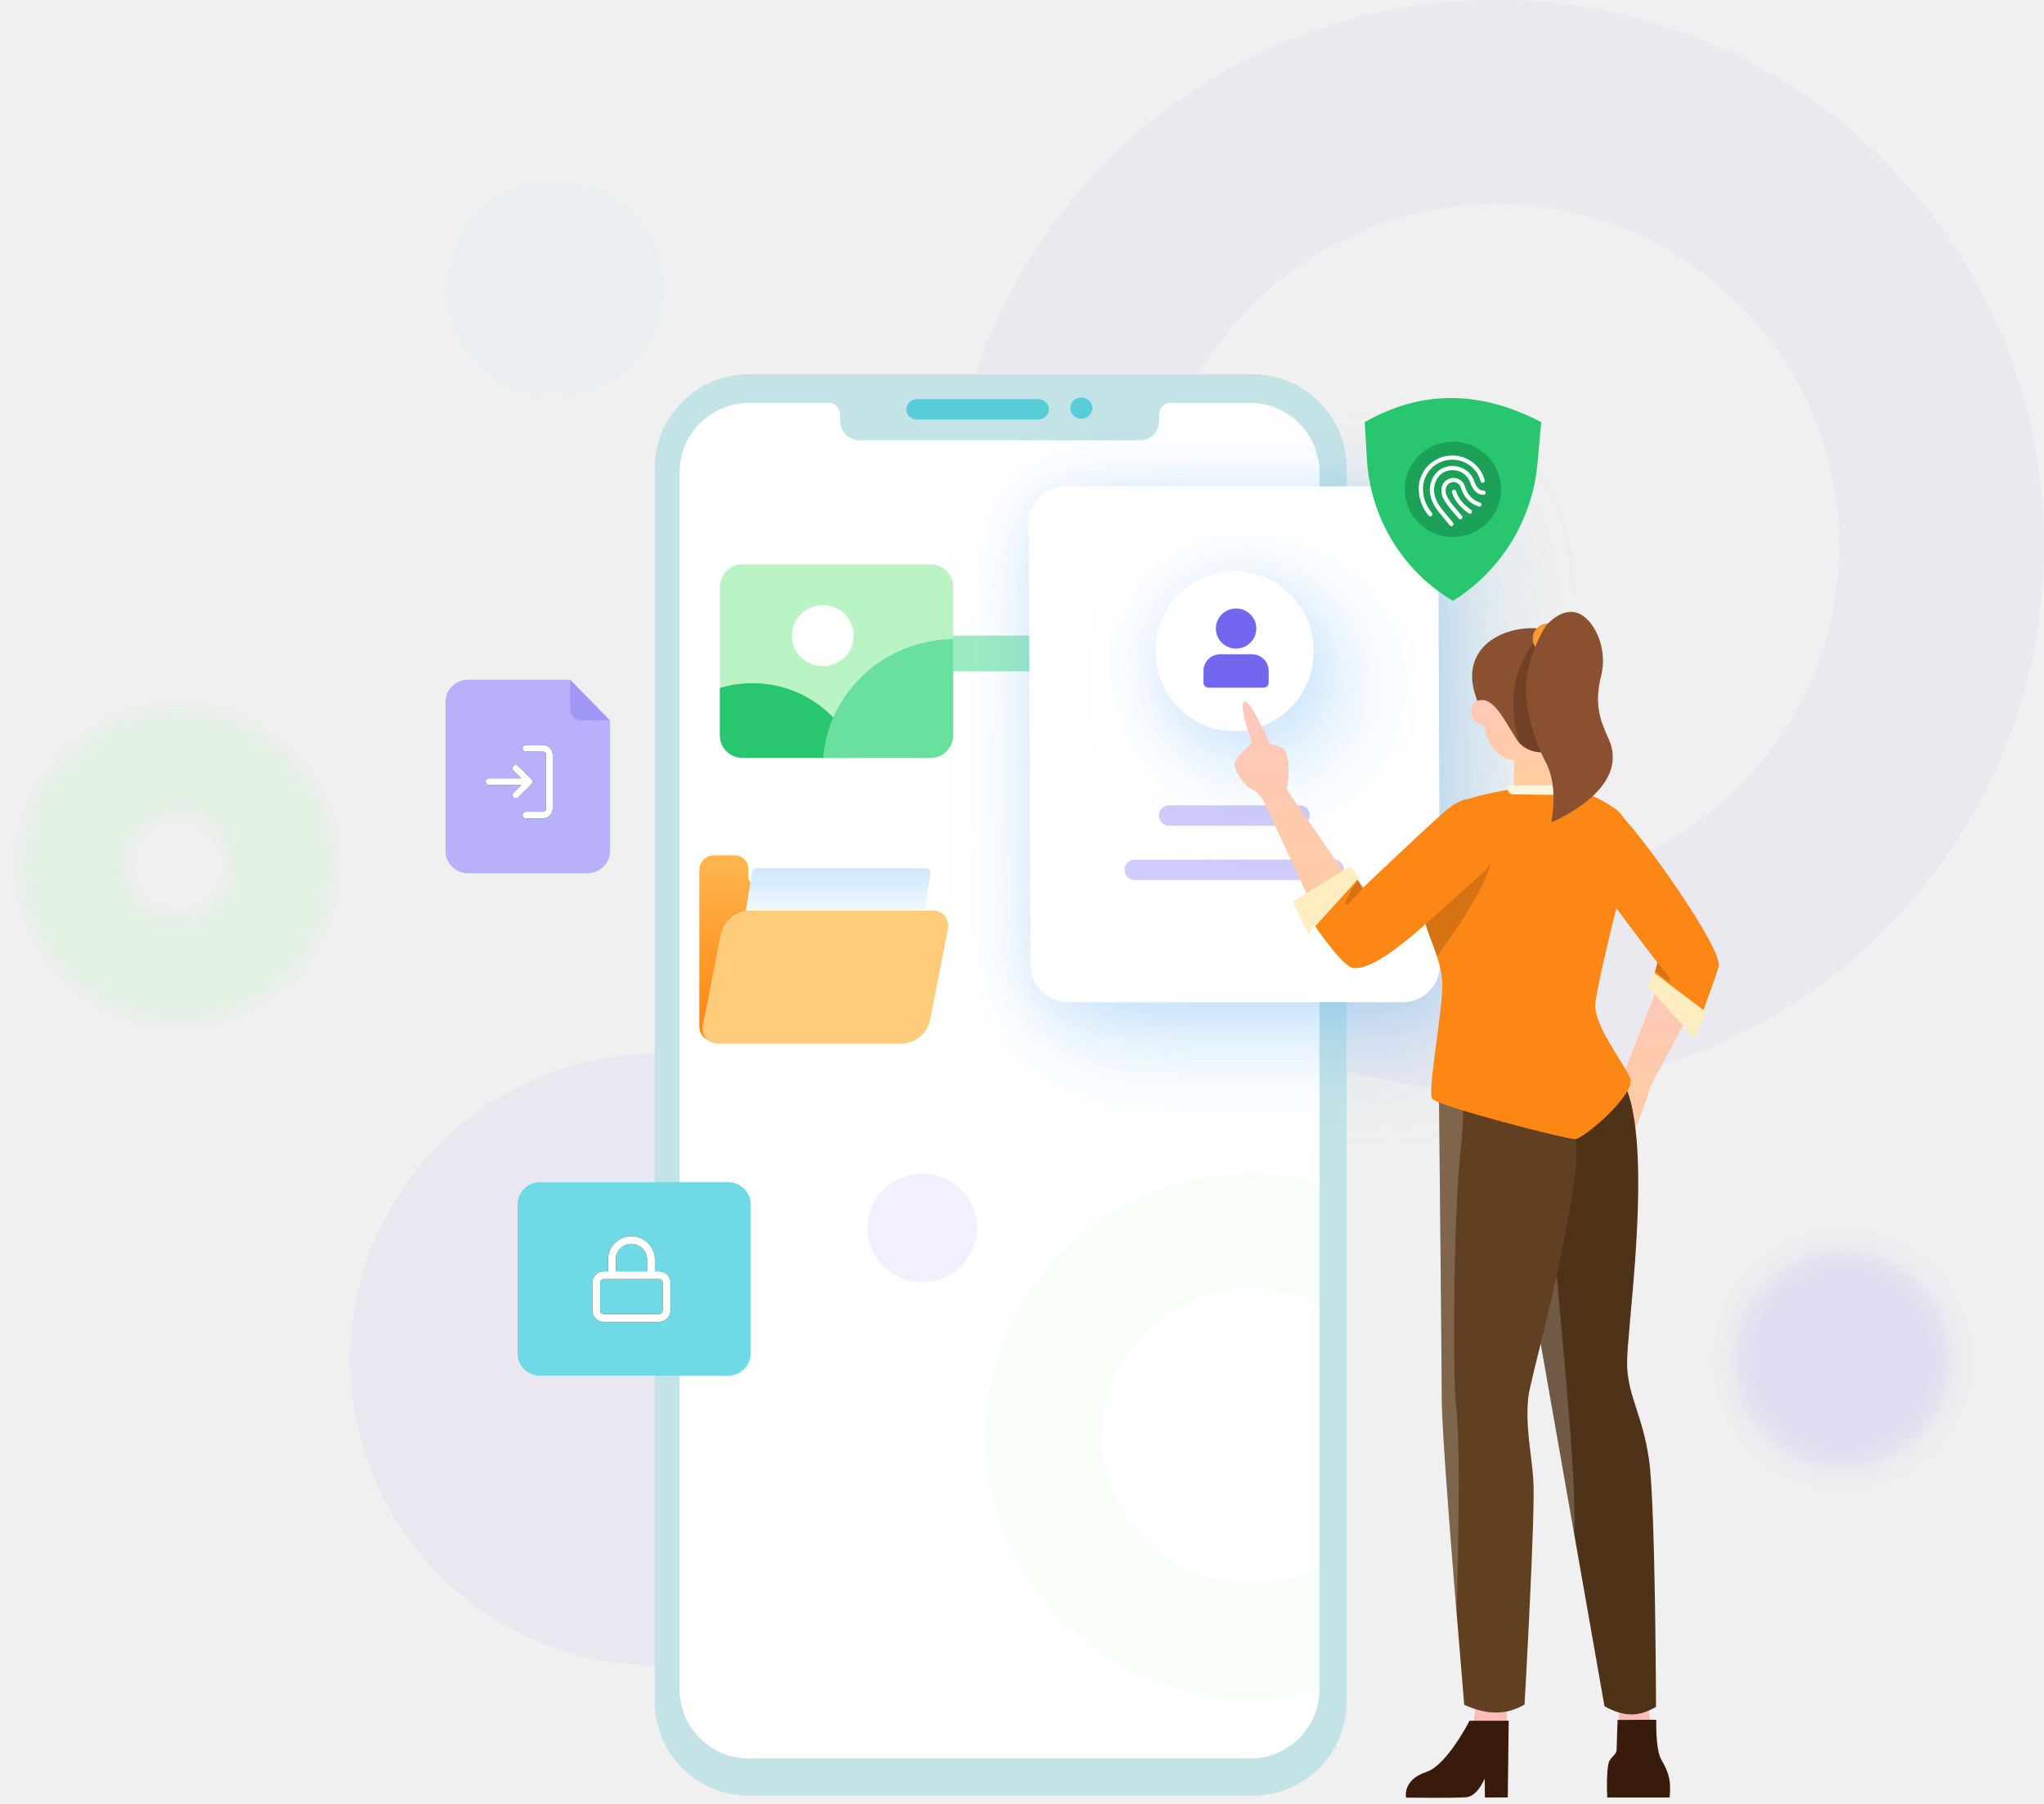
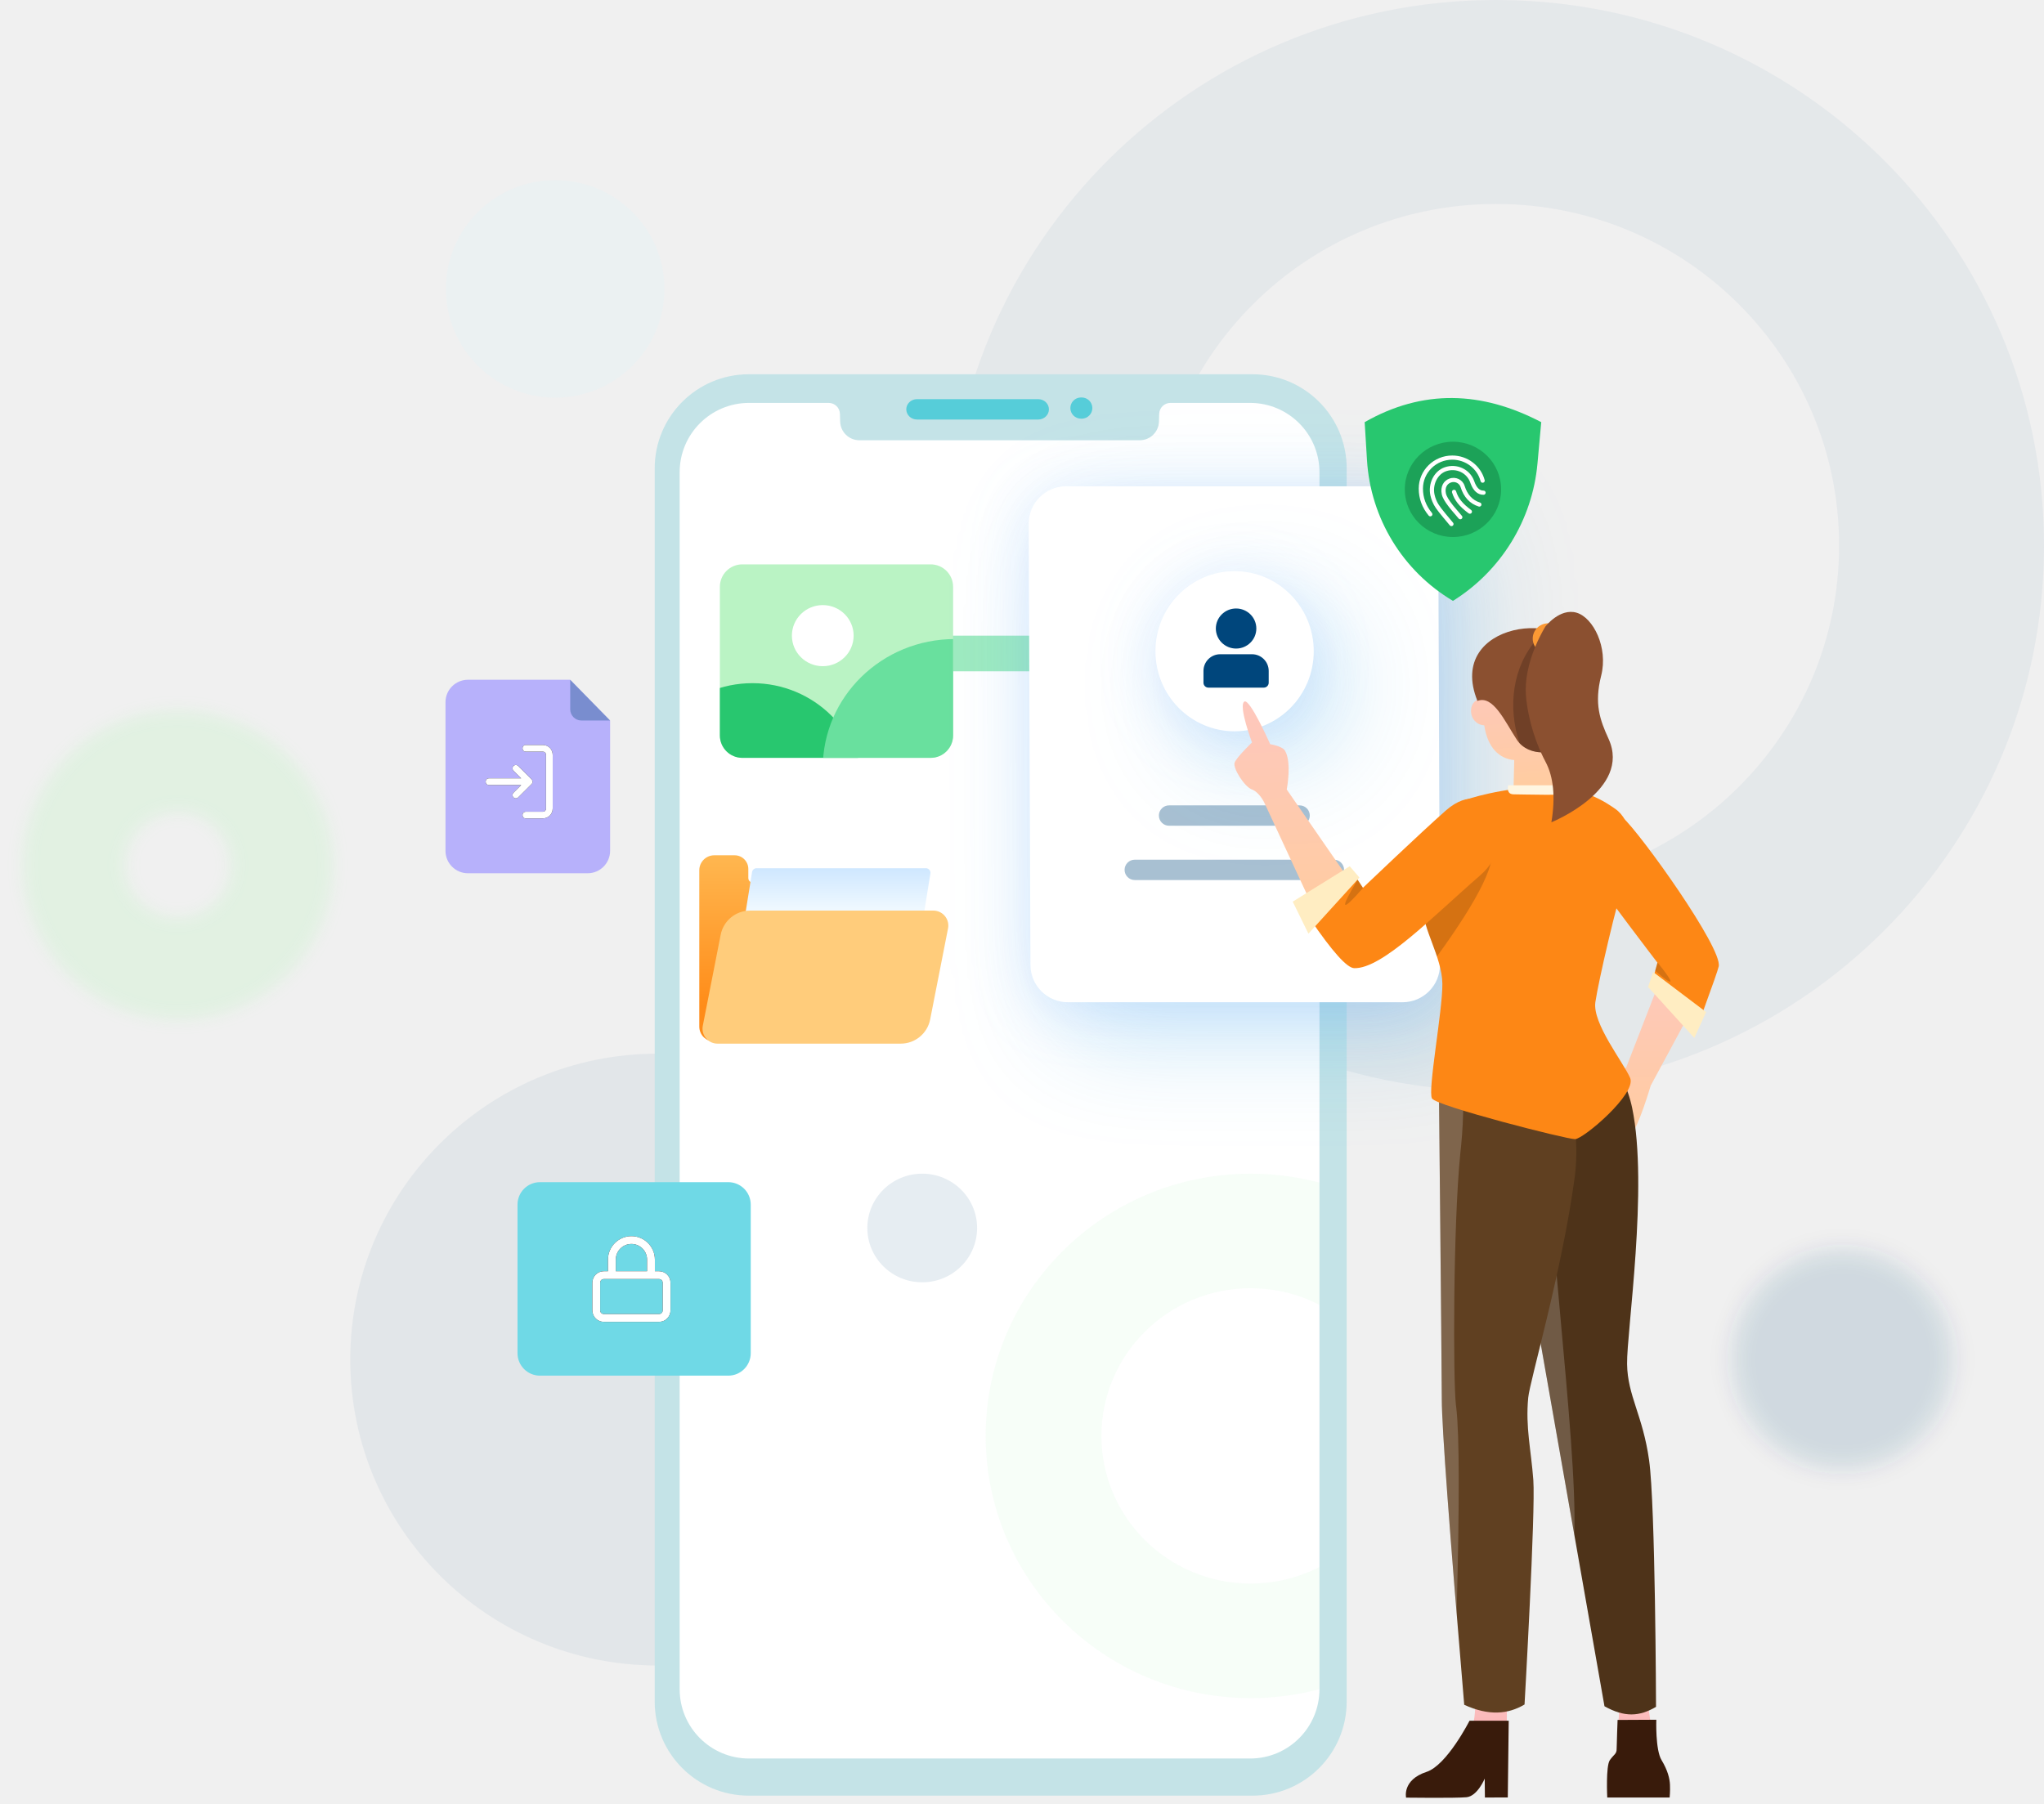
<svg xmlns="http://www.w3.org/2000/svg" xmlns:xlink="http://www.w3.org/1999/xlink" width="546px" height="482px" viewBox="0 0 546 482" version="1.1">
  <defs>
    <filter x="-7.2%" y="-7.3%" width="114.5%" height="114.5%" filterUnits="objectBoundingBox" id="filter-1">
      <feGaussianBlur stdDeviation="2" in="SourceGraphic" />
    </filter>
    <filter x="-15.4%" y="-15.5%" width="130.8%" height="131.0%" filterUnits="objectBoundingBox" id="filter-2">
      <feGaussianBlur stdDeviation="3" in="SourceGraphic" />
    </filter>
    <path d="M18.522,0 L39.813,0 C41.436,5.90080916e-16 42.764,1.29 42.811,2.912 L42.872,4.988 C42.953,7.767 45.229,9.977 48.008,9.977 L122.898,9.977 C125.677,9.977 127.953,7.767 128.034,4.988 L128.094,2.912 C128.142,1.29 129.47,7.42186714e-16 131.093,0 L152.384,0 C162.613,-1.87911363e-15 170.906,8.293 170.906,18.522 L170.906,343.682 C170.906,353.912 162.613,362.204 152.384,362.204 L18.522,362.204 C8.293,362.204 8.35816978e-15,353.912 0,343.682 L0,18.522 C-4.8054561e-15,8.293 8.293,-8.77902741e-15 18.522,0 Z" id="path-3" />
    <linearGradient x1="50%" y1="81.177%" x2="50%" y2="-34.513%" id="linearGradient-5">
      <stop stop-color="#FF8C19" offset="0%" />
      <stop stop-color="#FFC967" offset="100%" />
    </linearGradient>
    <linearGradient x1="62.11%" y1="31.381%" x2="62.11%" y2="-27.478%" id="linearGradient-6">
      <stop stop-color="#F8FDFF" offset="0%" />
      <stop stop-color="#AAD4FF" offset="100%" />
    </linearGradient>
    <path d="M19.69,3.569 L19.69,17.846 C19.69,19.362 18.527,20.522 17.005,20.522 L12.53,20.522 C11.993,20.522 11.635,20.165 11.635,19.63 C11.635,19.095 11.993,18.738 12.53,18.738 L17.005,18.738 C17.542,18.738 17.9,18.381 17.9,17.846 L17.9,3.569 C17.9,3.034 17.542,2.677 17.005,2.677 L12.53,2.677 C11.993,2.677 11.635,2.32 11.635,1.785 C11.635,1.249 11.993,0.892 12.53,0.892 L17.005,0.892 C18.527,0.892 19.69,2.052 19.69,3.569 Z M14.231,11.064 C14.32,10.886 14.32,10.618 14.231,10.35 C14.141,10.261 14.141,10.172 14.052,10.083 L10.472,6.514 C10.114,6.157 9.577,6.157 9.219,6.514 C8.861,6.871 8.861,7.406 9.219,7.763 L11.277,9.815 L2.685,9.815 C2.148,9.815 1.79,10.172 1.79,10.707 C1.79,11.243 2.148,11.6 2.685,11.6 L11.277,11.6 L9.219,13.652 C8.861,14.009 8.861,14.544 9.219,14.901 C9.398,15.079 9.666,15.169 9.845,15.169 C10.024,15.169 10.293,15.079 10.472,14.901 L14.052,11.332 C14.141,11.243 14.231,11.153 14.231,11.064 Z" id="path-7" />
    <path d="M19.839,10.41 L18.795,10.41 L18.795,7.287 C18.795,3.852 15.976,1.041 12.53,1.041 C9.084,1.041 6.265,3.852 6.265,7.287 L6.265,10.41 L5.221,10.41 C3.446,10.41 2.088,11.763 2.088,13.533 L2.088,20.82 C2.088,22.589 3.446,23.943 5.221,23.943 L19.839,23.943 C21.615,23.943 22.972,22.589 22.972,20.82 L22.972,13.533 C22.972,11.763 21.615,10.41 19.839,10.41 Z M8.353,7.287 C8.353,4.997 10.233,3.123 12.53,3.123 C14.827,3.123 16.707,4.997 16.707,7.287 L16.707,10.41 L8.353,10.41 L8.353,7.287 Z M20.884,20.82 C20.884,21.444 20.466,21.861 19.839,21.861 L5.221,21.861 C4.594,21.861 4.177,21.444 4.177,20.82 L4.177,13.533 C4.177,12.908 4.594,12.492 5.221,12.492 L19.839,12.492 C20.466,12.492 20.884,12.908 20.884,13.533 L20.884,20.82 Z" id="path-9" />
    <path d="M6,0 L56.3,0 C59.614,-1.4968968e-15 62.3,2.686 62.3,6 L62.3,45.698 C62.3,49.011 59.614,51.698 56.3,51.698 L6,51.698 C2.686,51.698 -4.82366169e-16,49.011 0,45.698 L0,6 C-1.29399067e-15,2.686 2.686,-2.79460044e-16 6,0 Z" id="path-11" />
    <path d="M10.04,1.03111251e-13 L99.431,1.03111251e-13 C104.938,1.03875937e-13 109.409,4.453 109.431,9.96 L109.901,127.821 C109.923,133.343 105.464,137.838 99.941,137.86 C99.928,137.86 99.914,137.86 99.901,137.86 L10.51,137.86 C5.003,137.86 0.532,133.407 0.51,127.9 L0.04,10.04 C0.018,4.517 4.477,0.022 10,7.94958278e-05 C10.013,2.6498662e-05 10.027,9.95609792e-14 10.04,1.03111251e-13 Z" id="path-13" />
    <filter x="-35.0%" y="-27.2%" width="184.5%" height="167.5%" filterUnits="objectBoundingBox" id="filter-14">
      <feOffset dx="8" dy="9" in="SourceAlpha" result="shadowOffsetOuter1" />
      <feGaussianBlur stdDeviation="14" in="shadowOffsetOuter1" result="shadowBlurOuter1" />
      <feColorMatrix values="0 0 0 0 0.076   0 0 0 0 0.583   0 0 0 0 0.879  0 0 0 0.229 0" type="matrix" in="shadowBlurOuter1" result="shadowMatrixOuter1" />
      <feOffset dx="0" dy="2" in="SourceAlpha" result="shadowOffsetOuter2" />
      <feGaussianBlur stdDeviation="7.5" in="shadowOffsetOuter2" result="shadowBlurOuter2" />
      <feColorMatrix values="0 0 0 0 0.504   0 0 0 0 0.7   0 0 0 0 1  0 0 0 0.234 0" type="matrix" in="shadowBlurOuter2" result="shadowMatrixOuter2" />
      <feMerge>
        <feMergeNode in="shadowMatrixOuter1" />
        <feMergeNode in="shadowMatrixOuter2" />
      </feMerge>
    </filter>
    <ellipse id="path-15" cx="21.141" cy="21.394" rx="21.141" ry="21.394" />
    <filter x="-91.1%" y="-87.6%" width="320.0%" height="317.4%" filterUnits="objectBoundingBox" id="filter-16">
      <feOffset dx="8" dy="9" in="SourceAlpha" result="shadowOffsetOuter1" />
      <feGaussianBlur stdDeviation="14" in="shadowOffsetOuter1" result="shadowBlurOuter1" />
      <feColorMatrix values="0 0 0 0 0.076   0 0 0 0 0.583   0 0 0 0 0.879  0 0 0 0.229 0" type="matrix" in="shadowBlurOuter1" result="shadowMatrixOuter1" />
      <feOffset dx="0" dy="2" in="SourceAlpha" result="shadowOffsetOuter2" />
      <feGaussianBlur stdDeviation="7.5" in="shadowOffsetOuter2" result="shadowBlurOuter2" />
      <feColorMatrix values="0 0 0 0 0.504   0 0 0 0 0.7   0 0 0 0 1  0 0 0 0.234 0" type="matrix" in="shadowBlurOuter2" result="shadowMatrixOuter2" />
      <feMerge>
        <feMergeNode in="shadowMatrixOuter1" />
        <feMergeNode in="shadowMatrixOuter2" />
      </feMerge>
    </filter>
    <linearGradient x1="47.237%" y1="-28.186%" x2="50%" y2="91.05%" id="linearGradient-17">
      <stop stop-color="#FDC6C6" offset="0%" />
      <stop stop-color="#FFCCA1" offset="100%" />
    </linearGradient>
    <linearGradient x1="45.73%" y1="-28.186%" x2="50%" y2="91.05%" id="linearGradient-18">
      <stop stop-color="#FDC6C6" offset="0%" />
      <stop stop-color="#FAB2B2" offset="100%" />
    </linearGradient>
    <linearGradient x1="44.539%" y1="-28.186%" x2="50%" y2="91.05%" id="linearGradient-19">
      <stop stop-color="#FDC6C6" offset="0%" />
      <stop stop-color="#FAB2B2" offset="100%" />
    </linearGradient>
    <linearGradient x1="44.055%" y1="-28.186%" x2="50%" y2="91.05%" id="linearGradient-20">
      <stop stop-color="#FDC6C6" offset="0%" />
      <stop stop-color="#FFCCA1" offset="100%" />
    </linearGradient>
    <linearGradient x1="47.831%" y1="-28.186%" x2="50%" y2="91.05%" id="linearGradient-21">
      <stop stop-color="#FDC6C6" offset="0%" />
      <stop stop-color="#FFCCA1" offset="100%" />
    </linearGradient>
  </defs>
  <g id="📝-Pages-New" stroke="none" stroke-width="1" fill="none" fill-rule="evenodd">
    <g id="Not-Authorized" transform="translate(-444, -309)">
      <g id="Illustration" transform="translate(450, 309)">
        <g id="Shape">
-           <path d="M393.598,0 C474.454,0 540,65.259 540,145.76 C540,226.261 474.454,291.52 393.598,291.52 C312.742,291.52 247.196,226.261 247.196,145.76 C247.196,65.259 312.742,0 393.598,0 Z M393.598,54.49 C342.969,54.49 301.926,95.353 301.926,145.76 C301.926,196.167 342.969,237.031 393.598,237.031 C444.227,237.031 485.27,196.167 485.27,145.76 C485.27,95.353 444.227,54.49 393.598,54.49 Z" id="Oval" fill="#7367F0" fill-rule="nonzero" opacity="0.053" />
+           <path d="M393.598,0 C474.454,0 540,65.259 540,145.76 C540,226.261 474.454,291.52 393.598,291.52 C312.742,291.52 247.196,226.261 247.196,145.76 C247.196,65.259 312.742,0 393.598,0 Z M393.598,54.49 C342.969,54.49 301.926,95.353 301.926,145.76 C301.926,196.167 342.969,237.031 393.598,237.031 C444.227,237.031 485.27,196.167 485.27,145.76 C485.27,95.353 444.227,54.49 393.598,54.49 Z" id="Oval" fill="#00467c" fill-rule="nonzero" opacity="0.053" />
          <path d="M41.503,189.806 C64.425,189.806 83.007,208.306 83.007,231.128 C83.007,253.949 64.425,272.449 41.503,272.449 C18.582,272.449 0,253.949 0,231.128 C0,208.306 18.582,189.806 41.503,189.806 Z M41.503,217.051 C33.695,217.051 27.365,223.353 27.365,231.128 C27.365,238.902 33.695,245.204 41.503,245.204 C49.312,245.204 55.642,238.902 55.642,231.128 C55.642,223.353 49.312,217.051 41.503,217.051 Z" id="Oval" fill="#8BF78F" fill-rule="nonzero" opacity="0.141" filter="url(#filter-1)" />
-           <ellipse id="Oval" fill-opacity="0.061" fill="#7367F0" cx="169.662" cy="363.265" rx="82.095" ry="81.735" />
+           <ellipse id="Oval" fill-opacity="0.061" fill="#00467c" cx="169.662" cy="363.265" rx="82.095" ry="81.735" />
          <ellipse id="Oval" fill="#CEF5FF" opacity="0.141" cx="142.297" cy="77.194" rx="29.189" ry="29.061" />
-           <ellipse id="Oval" fill-opacity="0.136" fill="#7367F0" filter="url(#filter-2)" cx="486.182" cy="363.265" rx="29.189" ry="29.061" />
+           <ellipse id="Oval" fill-opacity="0.136" fill="#00467c" filter="url(#filter-2)" cx="486.182" cy="363.265" rx="29.189" ry="29.061" />
        </g>
        <g id="File-Organizer" transform="translate(113, 100)">
          <g id="Phone3" transform="translate(55.88661, 0)">
            <path d="M25.137,0 L159.708,0 C173.591,-2.55022564e-15 184.845,11.254 184.845,25.137 L184.845,354.641 C184.845,368.523 173.591,379.778 159.708,379.778 L25.137,379.778 C11.254,379.778 2.9341734e-15,368.523 -2.60392312e-14,354.641 L-2.60392312e-14,25.137 C-3.4844809e-14,11.254 11.254,2.55022564e-15 25.137,0 Z" id="Rectangle" fill="#C4E3E7" />
            <g id="Group-48" transform="translate(6.66654, 7.653065)">
              <mask id="mask-4" fill="white">
                <use xlink:href="#path-3" />
              </mask>
              <use id="Rectangle" fill="#FFFFFF" xlink:href="#path-3" />
-               <ellipse id="Oval" fill="#7367F0" opacity="0.099" mask="url(#mask-4)" cx="64.795" cy="220.451" rx="14.659" ry="14.512" />
+               <ellipse id="Oval" fill="#00467c" opacity="0.099" mask="url(#mask-4)" cx="64.795" cy="220.451" rx="14.659" ry="14.512" />
              <path d="M152.519,205.94 C191.606,205.94 223.293,237.309 223.293,276.004 C223.293,314.699 191.606,346.068 152.519,346.068 C113.431,346.068 81.744,314.699 81.744,276.004 C81.744,237.309 113.431,205.94 152.519,205.94 Z M152.519,236.55 C130.508,236.55 112.665,254.214 112.665,276.004 C112.665,297.793 130.508,315.457 152.519,315.457 C174.529,315.457 192.372,297.793 192.372,276.004 C192.372,254.214 174.529,236.55 152.519,236.55 Z" id="Oval" fill="#C8F5D0" opacity="0.141" mask="url(#mask-4)" />
              <path d="M25.58,62.184 L146.612,62.184 C149.242,62.184 151.373,64.316 151.373,66.946 C151.373,69.575 149.242,71.707 146.612,71.707 L25.58,71.707 C22.951,71.707 20.819,69.575 20.819,66.946 C20.819,64.316 22.951,62.184 25.58,62.184 Z" id="Rectangle" fill-opacity="0.642" fill="#68DE9E" mask="url(#mask-4)" />
            </g>
            <path d="M102.442,6.649 C104.023,6.649 105.305,7.867 105.305,9.37 C105.305,10.839 104.079,12.036 102.547,12.089 L102.442,12.091 L70.068,12.091 C68.487,12.091 67.205,10.872 67.205,9.37 C67.205,7.9 68.43,6.703 69.963,6.651 L70.068,6.649 L102.442,6.649 Z" id="Path" fill="#56CDD9" fill-rule="nonzero" />
            <path d="M114.044,6.195 C115.625,6.195 116.907,7.464 116.907,9.03 C116.907,10.56 115.682,11.807 114.149,11.862 L114.044,11.864 L113.894,11.864 C112.313,11.864 111.031,10.595 111.031,9.03 C111.031,7.499 112.256,6.252 113.789,6.197 L113.894,6.195 L114.044,6.195 Z" id="Path" fill="#56CDD9" fill-rule="nonzero" />
          </g>
          <g id="Group-37" transform="translate(67.79688, 127.8836)">
            <path d="M4,0.64 L9.445,0.64 C11.462,0.64 13.097,2.275 13.097,4.292 L13.097,6.725 C13.097,7.398 13.643,7.944 14.316,7.944 L55.484,7.944 C57.693,7.944 59.484,9.735 59.484,11.944 L59.484,46.403 C59.484,48.613 57.693,50.403 55.484,50.403 L4,50.403 C1.791,50.403 6.42046992e-16,48.613 0,46.403 L0,4.64 C-2.705415e-16,2.431 1.791,0.64 4,0.64 Z" id="Rectangle" fill="url(#linearGradient-5)" />
            <path d="M15.3,4.096 L60.53,4.096 C61.203,4.096 61.749,4.642 61.749,5.315 C61.749,5.38 61.744,5.445 61.734,5.509 L54.944,47.65 C54.848,48.241 54.338,48.676 53.74,48.676 L8.51,48.676 C7.837,48.676 7.291,48.13 7.291,47.456 C7.291,47.391 7.296,47.326 7.307,47.262 L14.097,5.121 C14.192,4.53 14.702,4.096 15.3,4.096 Z" id="Rectangle" fill="url(#linearGradient-6)" />
            <path d="M66.445,20.188 L61.669,44.507 C60.932,48.259 57.642,50.965 53.819,50.965 L4.862,50.965 C2.653,50.965 0.862,49.174 0.862,46.965 C0.862,46.706 0.887,46.448 0.937,46.194 L5.713,21.875 C6.45,18.123 9.739,15.417 13.563,15.417 L62.52,15.417 C64.729,15.417 66.52,17.208 66.52,19.417 C66.52,19.676 66.495,19.934 66.445,20.188 Z" id="Rectangle" fill="#FFCC7B" />
          </g>
          <g id="Group-28" transform="translate(0, 81.62785)">
            <path d="M6,0 L33.316,0 L33.316,0 L43.976,10.884 L43.976,45.698 C43.976,49.011 41.29,51.698 37.976,51.698 L6,51.698 C2.686,51.698 4.05812251e-16,49.011 0,45.698 L0,6 C-4.05812251e-16,2.686 2.686,6.08718376e-16 6,0 Z" id="Rectangle" fill="#B7B1FB" />
            <g id="Icon" transform="translate(8.950131, 16.52257)">
              <mask id="mask-8" fill="white">
                <use xlink:href="#path-7" />
              </mask>
              <use id="Mask" fill="#000000" fill-rule="nonzero" xlink:href="#path-7" />
              <g id="Group" mask="url(#mask-8)" fill="#FFFFFF">
                <g id="Icon-Color">
                  <rect id="🎨-Icon-Color" x="0" y="0" width="21.48" height="21.415" />
                </g>
              </g>
            </g>
-             <path d="M43.976,10.884 L36.316,10.884 C34.659,10.884 33.316,9.541 33.316,7.884 L33.316,0 L33.316,0 L43.976,10.884 Z" id="Path" fill="#7367F0" fill-rule="nonzero" opacity="0.34" />
+             <path d="M43.976,10.884 L36.316,10.884 C34.659,10.884 33.316,9.541 33.316,7.884 L33.316,0 L33.316,0 L43.976,10.884 Z" id="Path" fill="#00467c" fill-rule="nonzero" opacity="0.34" />
          </g>
          <g id="Group" transform="translate(19.23965, 215.8603)">
            <path d="M6,0 L56.3,0 C59.614,-4.44006117e-15 62.3,2.686 62.3,6 L62.3,45.698 C62.3,49.011 59.614,51.698 56.3,51.698 L6,51.698 C2.686,51.698 1.29399067e-15,49.011 0,45.698 L0,6 C4.82366169e-16,2.686 2.686,-2.79460044e-16 6,0 Z" id="Rectangle" fill="#6FD9E6" />
            <g transform="translate(17.90026, 13.38415)" id="Icon">
              <mask id="mask-10" fill="white">
                <use xlink:href="#path-9" />
              </mask>
              <use id="Mask" fill="#000000" fill-rule="nonzero" xlink:href="#path-9" />
              <g id="Group" mask="url(#mask-10)" fill="#FFFFFF">
                <g id="Icon-Color">
                  <rect id="🎨-Icon-Color" x="0" y="0" width="25.06" height="24.984" />
                </g>
              </g>
            </g>
          </g>
          <g id="Group-34" transform="translate(73.29392, 50.79066)">
            <mask id="mask-12" fill="white">
              <use xlink:href="#path-11" />
            </mask>
            <use id="Rectangle" fill="#BAF3C4" fill-rule="nonzero" xlink:href="#path-11" />
            <ellipse id="Oval" fill="#FFFFFF" mask="url(#mask-12)" cx="27.485" cy="19.046" rx="8.246" ry="8.163" />
            <ellipse id="Oval" fill="#28C76F" mask="url(#mask-12)" cx="8.704" cy="61.221" rx="29.776" ry="29.477" />
            <ellipse id="Oval" fill="#69E09E" mask="url(#mask-12)" cx="62.758" cy="54.419" rx="35.273" ry="34.465" />
          </g>
          <g id="Group-23" transform="translate(155.7496, 29.93021)">
            <g id="Rectangle">
              <use fill="black" fill-opacity="1" filter="url(#filter-14)" xlink:href="#path-13" />
              <use fill="#FFFFFF" fill-rule="evenodd" xlink:href="#path-13" />
            </g>
-             <path d="M37.536,85.256 L72.405,85.256 C73.908,85.256 75.126,86.474 75.126,87.977 C75.126,89.479 73.908,90.698 72.405,90.698 L37.536,90.698 C36.033,90.698 34.815,89.479 34.815,87.977 C34.815,86.474 36.033,85.256 37.536,85.256 Z" id="Rectangle" fill="#7367F0" fill-rule="nonzero" opacity="0.34" />
-             <path d="M28.374,99.767 L81.567,99.767 C83.07,99.767 84.288,100.986 84.288,102.488 C84.288,103.991 83.07,105.209 81.567,105.209 L28.374,105.209 C26.871,105.209 25.653,103.991 25.653,102.488 C25.653,100.986 26.871,99.767 28.374,99.767 Z" id="Rectangle" fill="#7367F0" fill-rule="nonzero" opacity="0.34" />
+             <path d="M37.536,85.256 L72.405,85.256 C73.908,85.256 75.126,86.474 75.126,87.977 C75.126,89.479 73.908,90.698 72.405,90.698 L37.536,90.698 C36.033,90.698 34.815,89.479 34.815,87.977 C34.815,86.474 36.033,85.256 37.536,85.256 Z" id="Rectangle" fill="#00467c" fill-rule="nonzero" opacity="0.34" />
+             <path d="M28.374,99.767 L81.567,99.767 C83.07,99.767 84.288,100.986 84.288,102.488 C84.288,103.991 83.07,105.209 81.567,105.209 L28.374,105.209 C26.871,105.209 25.653,103.991 25.653,102.488 C25.653,100.986 26.871,99.767 28.374,99.767 Z" id="Rectangle" fill="#00467c" fill-rule="nonzero" opacity="0.34" />
            <g id="Icon8" transform="translate(33.89844, 22.6744)">
              <g id="Oval">
                <use fill="black" fill-opacity="1" filter="url(#filter-16)" xlink:href="#path-15" />
                <use fill="#FFFFFF" fill-rule="evenodd" xlink:href="#path-15" />
              </g>
-               <g id="Group-70" transform="translate(12.82644, 9.976738)" fill="#7367F0">
+               <g id="Group-70" transform="translate(12.82644, 9.976738)" fill="#00467c">
                <path d="M12.964,12.223 C15.428,12.223 17.426,14.221 17.426,16.684 L17.426,19.834 C17.426,20.559 16.838,21.146 16.114,21.146 L1.312,21.146 C0.587,21.146 4.0466296e-12,20.559 4.04654088e-12,19.834 L4.04654088e-12,16.684 C4.04623913e-12,14.221 1.997,12.223 4.461,12.223 L12.964,12.223 Z M8.713,9.70779013e-13 C11.7,9.70779013e-13 14.121,2.397 14.121,5.354 C14.121,8.31 11.7,10.707 8.713,10.707 C5.726,10.707 3.305,8.31 3.305,5.354 C3.305,2.397 5.726,9.70779013e-13 8.713,9.70779013e-13 Z" id="Combined-Shape" />
              </g>
            </g>
          </g>
          <g id="Wom3.5" transform="translate(210.72, 63.48833)">
            <g id="RArm" transform="translate(91.27213, 52.02436)">
              <path d="M13.589,69.931 C13.589,69.931 3.859,80.464 4.535,81.413 C5.212,82.368 10.254,79.818 10.254,79.818 C10.254,79.818 4.347,90.666 5.712,91.408 C7.075,92.15 13.762,90.174 15.729,87.9 C17.696,85.627 20.351,74.517 20.351,74.517 L34.469,44.885 L22.989,41.583 L13.589,69.931 Z" id="Path" fill="url(#linearGradient-17)" transform="translate(19.48525, 66.57517) rotate(2.866471) translate(-19.48525, -66.57517) " />
              <path d="M2.966,16.229 C7.269,22.847 21.752,41.708 21.752,41.708 C21.752,41.708 21.4,42.962 20.697,45.471 L34.006,54.504 C36.527,47.61 37.897,43.678 38.116,42.708 C39.198,37.909 17.331,7.285 12.435,2.86 C4.726,-4.108 -3.609,6.115 2.966,16.229 Z" id="Path" fill="#FD8715" />
              <path d="M25.214,46.715 C25.379,46.395 24.232,44.704 21.773,41.64 L21.148,43.875 C23.693,46.088 25.048,47.034 25.214,46.715 Z" id="Path" fill-opacity="0.16" fill="#000000" />
              <polygon id="Path-70" fill="#FFEDC2" points="20.614 44.208 34.754 54.898 31.603 61.811 19.24 48.198" />
            </g>
            <g id="RLeg" transform="translate(67.4886, 111.1149)">
              <polygon id="Path" fill="url(#linearGradient-18)" points="35.472 179.674 34.686 192.922 44.754 193.181 42.862 179.674" />
              <path d="M35.718,184.893 C35.718,184.893 36,192.871 34.331,195.656 C32.652,198.442 32.143,200.601 32.069,202.267 C31.989,204.052 32.16,205.67 32.16,205.67 L48.824,205.67 C48.824,205.67 49.241,197.277 48.137,195.694 C47.034,194.111 46.31,194.084 46.31,192.685 C46.301,191.287 46.062,184.946 46.062,184.946 L35.718,184.893 Z" id="Path" fill="#391B0B" transform="translate(40.47459, 195.2817) scale(-1, 1) translate(-40.47459, -195.2817) " />
              <path d="M0,2.811 L26.118,-1.03111251e-13 L26.502,0.353 C28.363,2.109 36.453,10.263 38.777,21.409 C43.166,42.451 37.293,81.314 37.422,89.836 C37.546,98.358 41.614,103.5 43.305,115.549 C44.995,127.599 45.155,181.449 45.155,181.449 C40.673,184.078 36.729,184.266 31.385,181.291 L0,2.811 Z" id="Path" fill="#4E3319" />
              <path d="M23.33,135.481 L6.9980434e-14,2.811 L14.522,1.248 C15.169,47.337 24.199,109.638 23.33,135.481 Z" id="Path" fill-opacity="0.192" fill="#FFFFFF" />
            </g>
            <g id="LLeg" transform="translate(45.20709, 114.7656)">
              <path d="M27.631,174.631 L19.046,174.768 C19.422,180.65 18.51,184.587 16.309,186.579 L16.128,186.736 C12.143,190.043 27.519,188.849 27.519,188.849 L27.631,174.631 Z" id="Path" fill="url(#linearGradient-19)" />
              <path d="M0.602,181.508 L0.849,202.012 L6.962,202.017 L7.015,196.964 C7.015,196.964 8.944,201.675 11.891,201.947 C14.847,202.219 28.018,202.052 28.018,202.052 C28.018,202.052 29.113,197.322 22.556,195.174 C17.103,193.389 11.073,181.508 11.073,181.508 L0.602,181.508 Z" id="Path" fill="#391B0B" transform="translate(14.34422, 191.8053) scale(-1, 1) translate(-14.34422, -191.8053) " />
              <path d="M9.326,0.984 L38.654,0 L38.873,0.402 C40.296,3.074 48.094,18.718 45.686,36.501 C42.306,61.461 33.715,90.723 33.294,95.193 C32.544,103.163 34.044,108.933 34.659,117.165 C35.274,125.397 32.314,177.168 32.314,177.168 C27.962,179.76 22.783,180.268 16.199,177.246 C12.237,130.366 10.241,103.216 10.212,95.796 C10.168,84.668 9.326,0.984 9.326,0.984 Z" id="Path" fill="#604021" />
              <path d="M15.361,27.982 L15.166,29.831 C13.212,49.332 13.226,90.745 13.983,97.132 L14.087,97.955 C14.927,105.162 14.954,123.459 14.169,152.847 L13.147,140.166 C11.211,115.764 10.232,100.975 10.212,95.796 L10.176,90.437 C10.008,68.768 9.326,0.984 9.326,0.984 L15.511,0.777 C16.172,11.477 16.122,20.545 15.361,27.982 Z" id="Path" fill-opacity="0.192" fill="#FFFFFF" />
            </g>
            <g id="Head" transform="translate(63.09571, 3.054825)">
              <path d="M2.621,20.265 C-0.988,20.656 -0.732,26.936 3.661,27.264 C4.558,33.319 7.761,36.203 11.664,36.537 L11.448,45.695 L28.716,45.685 C28.716,45.685 23.853,39.215 24.095,30.359 C24.338,21.502 23.933,13.182 23.933,13.182 L1.567,13.579 L2.621,20.265 Z" id="Path" fill="url(#linearGradient-20)" />
              <path d="M29.105,20.735 C24.902,19.09 21.797,26.174 18.581,31.098 C15.365,36.022 7.033,35.186 5.885,31.098 C1.538,22.146 -2.209,9.976 2.864,8.977 C3.578,-3.962 37.786,-0.907 29.105,20.735 Z" id="Path" fill="#8B5030" transform="translate(15.47015, 17.88746) scale(-1, 1) translate(-15.47015, -17.88746) " />
              <path d="M25.564,4.08 C27.029,5.312 27.964,6.948 28.076,8.977 C33.149,9.976 29.403,22.146 25.055,31.098 C23.987,34.899 16.707,35.889 13.106,32.049 C9.822,22.309 11.225,11.419 17.865,4.081 L17.865,4.081 Z" id="Combined-Shape" fill-opacity="0.199" fill="#000000" />
              <ellipse id="Oval" fill="#FB9934" cx="20.734" cy="4.081" rx="4.123" ry="4.081" />
            </g>
            <g id="Body" transform="translate(50.52598, 45.84286)">
              <path d="M44.73,4.681 C48.583,10.283 55.003,29.298 55.367,33.575 C55.778,38.51 50.434,46.37 50.346,53.513 C50.268,60.657 54.332,82.167 53.111,84.177 C51.899,86.186 17.166,95.082 14.9,95.035 C12.643,94.986 -1.603,82.878 0.184,78.694 C1.982,74.51 10.324,64.112 9.474,58.41 C8.634,52.71 3.755,31.668 1.333,24.507 C-1.08,17.345 -0.276,9.826 4.228,6.744 C6.456,5.22 12.402,0.888 22.991,0.907 C33.58,0.927 44.431,4.246 44.73,4.681 Z" id="Path" fill="#FD8715" transform="translate(27.69486, 47.97133) scale(-1, 1) translate(-27.69486, -47.97133) " />
              <path d="M22.616,0.498 C22.319,2.104 22.82,2.907 24.121,2.907 C26.072,2.907 39.156,3.334 40.928,2.572 C42.11,2.064 42.523,1.373 42.169,0.498 L22.616,0.498 Z" id="Path-68" fill="#FFF6E1" />
              <path d="M5.068,16.798 L5.187,16.738 C12.321,13.213 16.607,13.057 18.044,16.271 C19.9,20.426 15.085,30.411 3.597,46.224 C2.019,41.428 -0.25,36.855 0.022,33.575 C0.233,31.1 2.472,23.689 5.068,16.798 Z" id="Path" fill-opacity="0.16" fill="#000000" />
            </g>
            <g id="LArm" transform="translate(0, 23.91528)">
              <path d="M8.001,27.046 C8.001,27.046 6.716,24.284 4.695,23.537 C2.676,22.789 -0.414,17.839 0.064,16.402 C0.541,14.965 4.72,10.978 4.72,10.978 C4.72,10.978 1.026,1.163 2.662,0.055 C4.108,-0.924 9.579,11.439 9.579,11.439 C9.579,11.439 12.795,11.919 13.537,13.183 C15.408,16.37 13.994,23.537 13.994,23.537 L32.982,51.005 L24.27,62.064 L8.001,27.046 Z" id="Path" fill="url(#linearGradient-21)" />
              <path d="M56.473,29.176 C50.051,34.824 34.344,49.807 34.344,49.807 C34.344,49.807 33.566,48.627 32.01,46.267 L20.263,58.175 C26.171,66.85 30.086,71.217 32.01,71.278 C39.528,71.514 53,57.462 65.664,46.489 C77.02,36.65 68.444,18.648 56.473,29.176 Z" id="Path" fill="#FD8715" />
              <path d="M34.391,49.825 C31.453,53.188 29.863,54.686 29.621,54.32 C29.378,53.953 30.486,51.725 32.944,47.637 L34.391,49.825 Z" id="Path" fill-opacity="0.16" fill="#000000" />
              <polygon id="Path-69" fill="#FFEDC2" points="33.416 47.069 19.792 62.064 15.595 53.507 30.824 44.046" />
            </g>
            <path d="M95.828,3.888 C95.828,3.888 91.97,-1.087 87.515,0.218 C83.06,1.523 79.031,9.524 80.944,17.044 C82.848,24.565 81.278,28.855 78.968,33.924 C72.764,47.559 94.244,56.216 94.244,56.216 C93.127,49.48 93.655,44.079 95.828,40.012 C99.185,33.729 101.092,25.671 101.092,20.741 C101.092,12.167 95.828,3.888 95.828,3.888 Z" id="Path" fill="#8B5030" transform="translate(89.46754, 28.10802) scale(-1, 1) translate(-89.46754, -28.10802) " />
          </g>
          <g id="Group-39" transform="translate(245.5346, 6.348833)">
            <path d="M0,6.445 C15.521,-2.409 31.255,-1.884 47.165,6.445 L46.161,17.509 C44.792,32.598 36.436,46.176 23.582,54.198 L23.582,54.198 L23.582,54.198 C10.171,46.232 1.573,32.144 0.62,16.575 L0,6.445 L0,6.445 Z" id="Rectangle" fill="#28C76F" />
            <ellipse id="Oval" fill="#1CA258" cx="23.582" cy="24.407" rx="12.863" ry="12.734" />
            <g id="Group-40" transform="translate(13.93501, 14.85627)" fill="#FFFFFF">
              <path d="M9.464,0.504 C13.555,0.504 17.096,3.234 18.124,7.083 C18.203,7.381 18.024,7.686 17.723,7.764 C17.423,7.843 17.115,7.666 17.035,7.368 C16.138,4.005 13.041,1.618 9.464,1.618 C5.139,1.618 1.635,5.076 1.635,9.34 C1.635,11.747 2.432,13.91 4.036,15.851 C4.233,16.089 4.198,16.44 3.957,16.635 C3.717,16.83 3.362,16.795 3.165,16.557 C1.398,14.419 0.509,12.007 0.509,9.34 C0.509,4.46 4.519,0.504 9.464,0.504 Z" id="Path" />
              <path d="M9.941,2.895 C13.305,2.905 16.045,5.51 16.155,8.798 L16.159,8.985 C16.165,10.823 16.685,11.833 17.683,12.163 C17.978,12.26 18.139,12.576 18.043,12.868 C17.947,13.16 17.629,13.318 17.334,13.221 C15.847,12.729 15.093,11.347 15.038,9.206 L15.035,8.981 C15.026,6.227 12.756,4.019 9.944,4.01 C7.413,4.002 5.261,6.315 4.965,8.905 C4.907,9.409 4.894,9.875 4.923,10.338 L4.954,10.741 C5.079,12.02 5.45,13.076 7.201,17.626 C7.312,17.915 7.167,18.236 6.877,18.344 C6.587,18.453 6.262,18.307 6.151,18.018 L5.216,15.568 C4.1,12.604 3.895,11.798 3.807,10.493 L3.801,10.401 C3.767,9.871 3.783,9.34 3.848,8.773 C4.204,5.661 6.786,2.885 9.941,2.895 Z" id="Path" transform="translate(10.92731, 10.63736) rotate(-19) translate(-10.92731, -10.63736) " />
              <path d="M10.542,5.948 C12.285,5.954 13.724,7.378 13.675,9.098 C13.603,11.576 14.412,13.409 16.106,14.66 C16.356,14.844 16.409,15.194 16.224,15.44 C16.04,15.687 15.688,15.737 15.438,15.553 C13.434,14.073 12.469,11.887 12.551,9.059 C12.582,7.978 11.662,7.067 10.546,7.064 C9.357,7.06 8.48,7.895 8.291,9.386 C8.195,10.143 8.447,11.307 9.009,12.904 L9.105,13.174 C9.185,13.395 9.27,13.623 9.364,13.867 L10.384,16.459 C10.494,16.747 10.348,17.068 10.058,17.176 C9.767,17.283 9.443,17.136 9.333,16.848 L8.515,14.778 L8.312,14.256 C8.217,14.006 8.129,13.773 8.047,13.545 L7.852,12.991 C7.302,11.375 7.058,10.167 7.176,9.24 C7.433,7.212 8.766,5.943 10.542,5.948 Z" id="Path" transform="translate(11.74056, 11.57967) rotate(-19) translate(-11.74056, -11.57967) " />
              <path d="M9.775,9.68 C10.073,9.59 10.387,9.755 10.478,10.049 C11.085,12.01 12.273,13.401 14.507,15.061 C14.756,15.246 14.806,15.595 14.619,15.841 C14.433,16.087 14.08,16.137 13.831,15.952 C11.424,14.163 10.091,12.603 9.402,10.376 C9.311,10.082 9.478,9.77 9.775,9.68 Z" id="Path" />
            </g>
          </g>
        </g>
      </g>
    </g>
  </g>
</svg>
